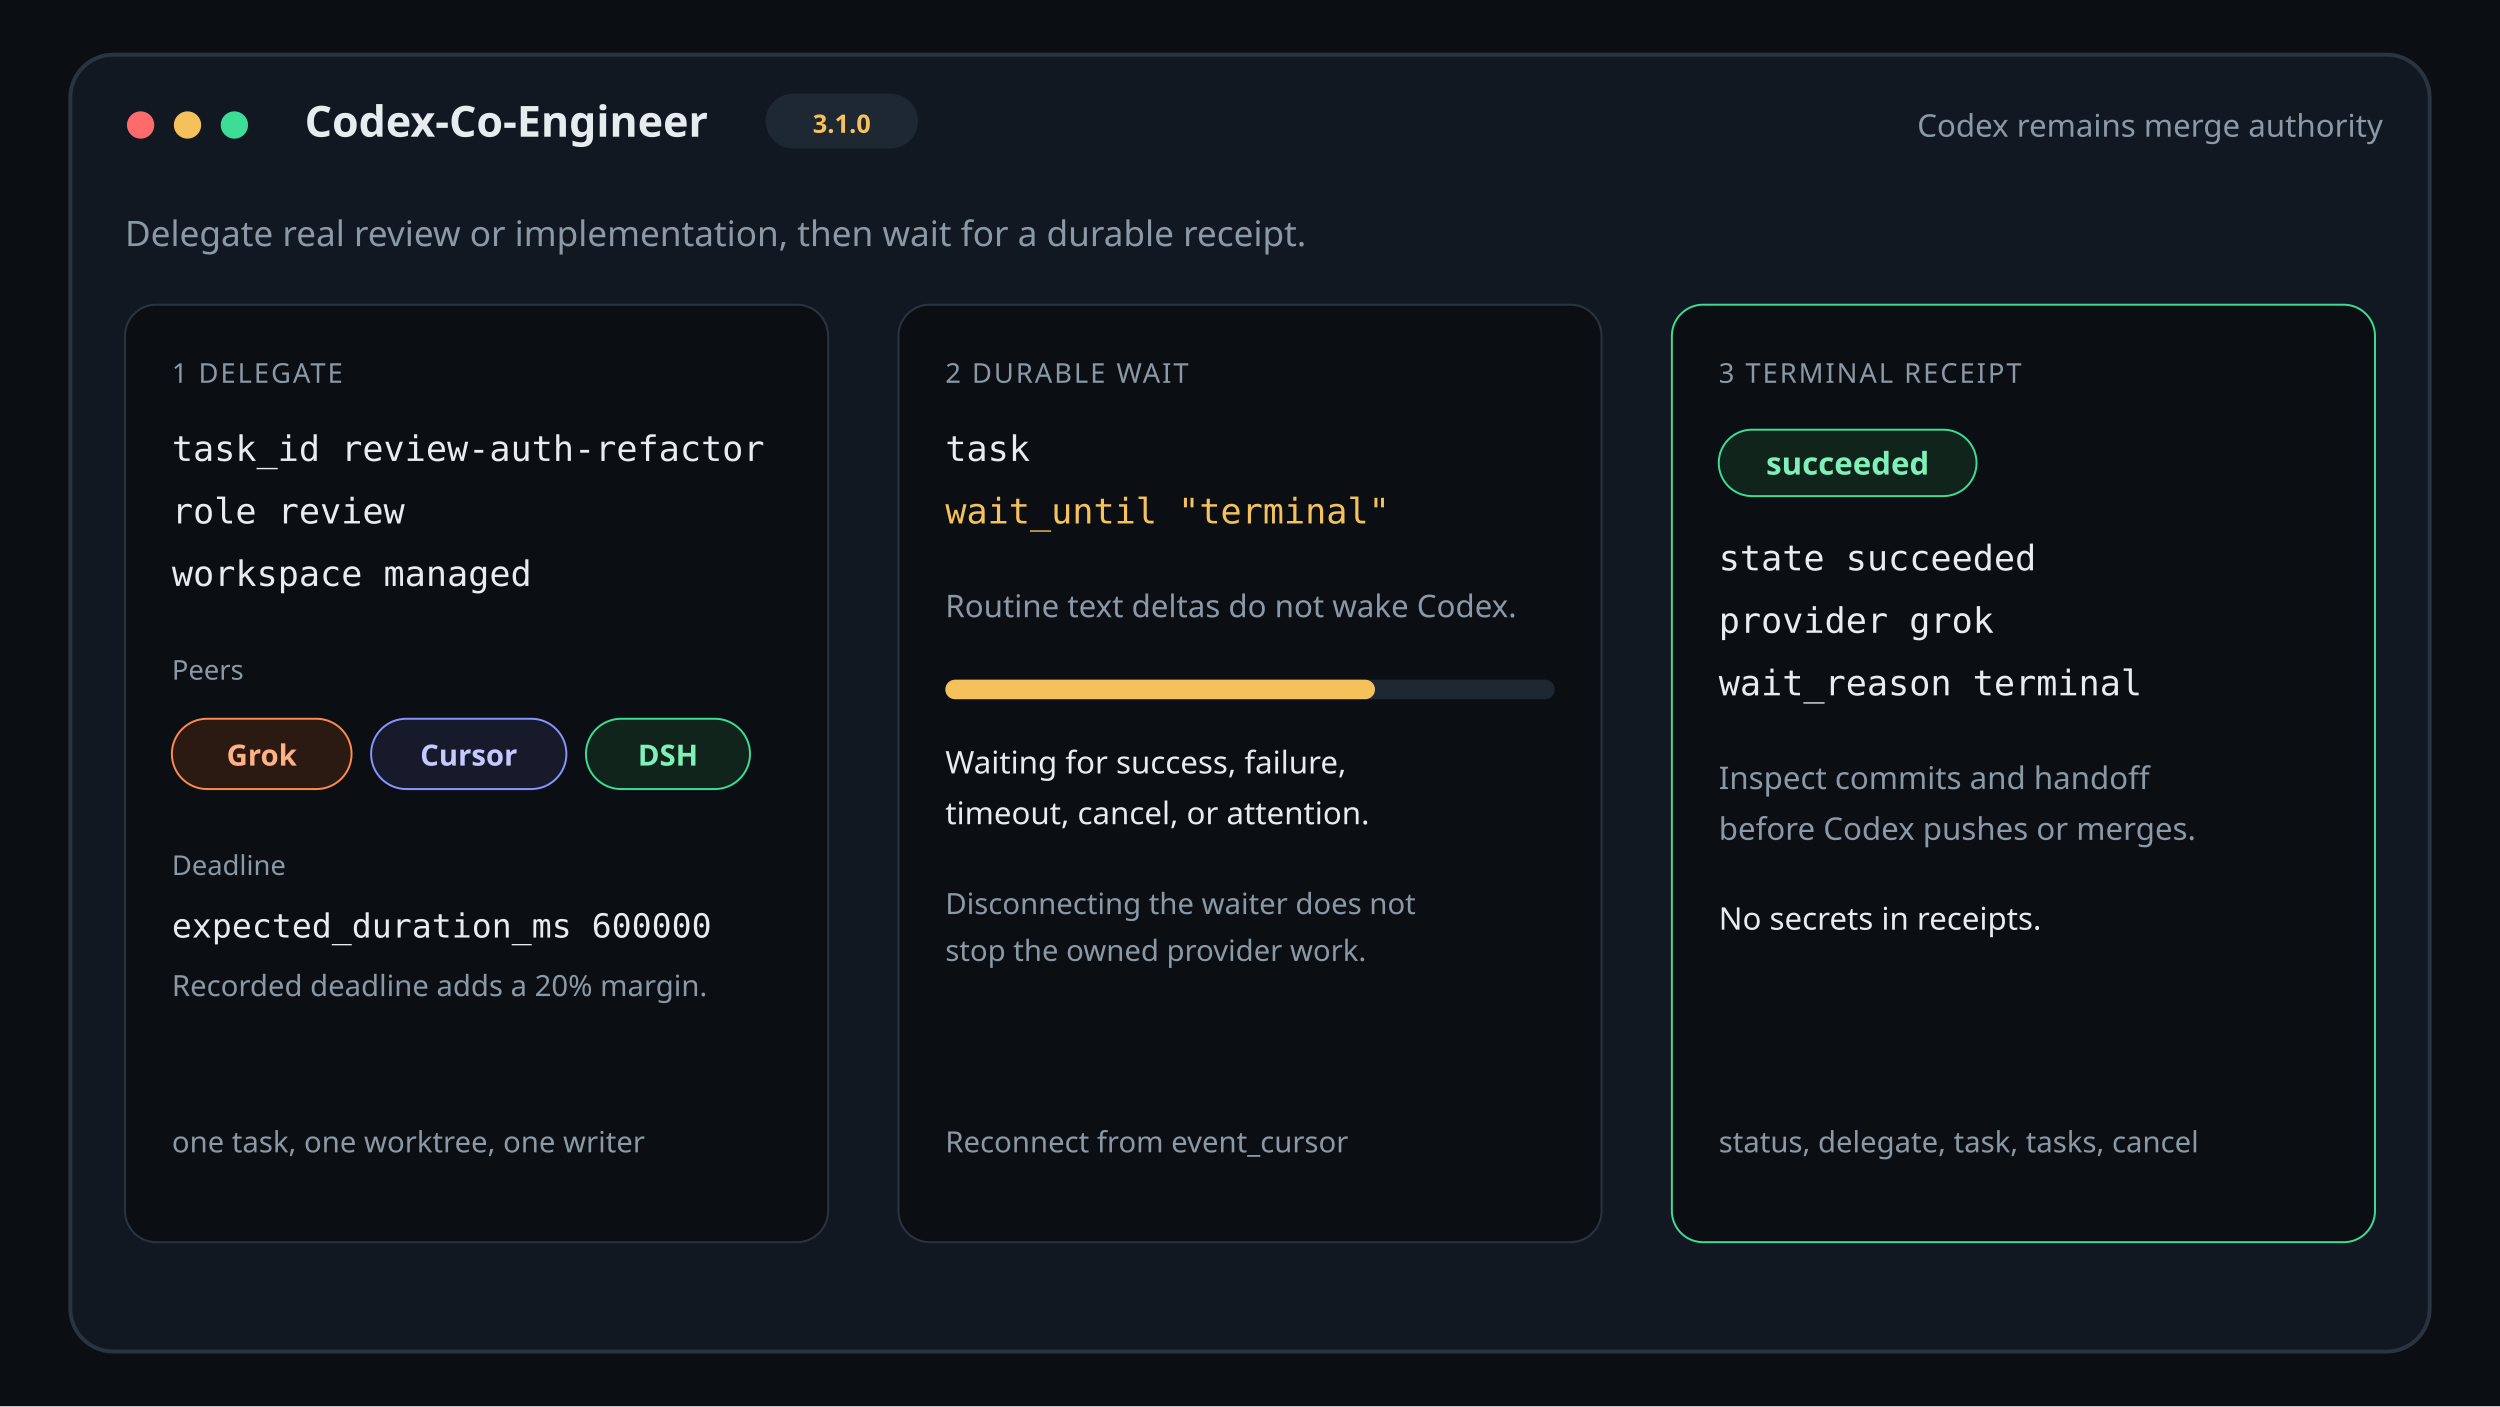
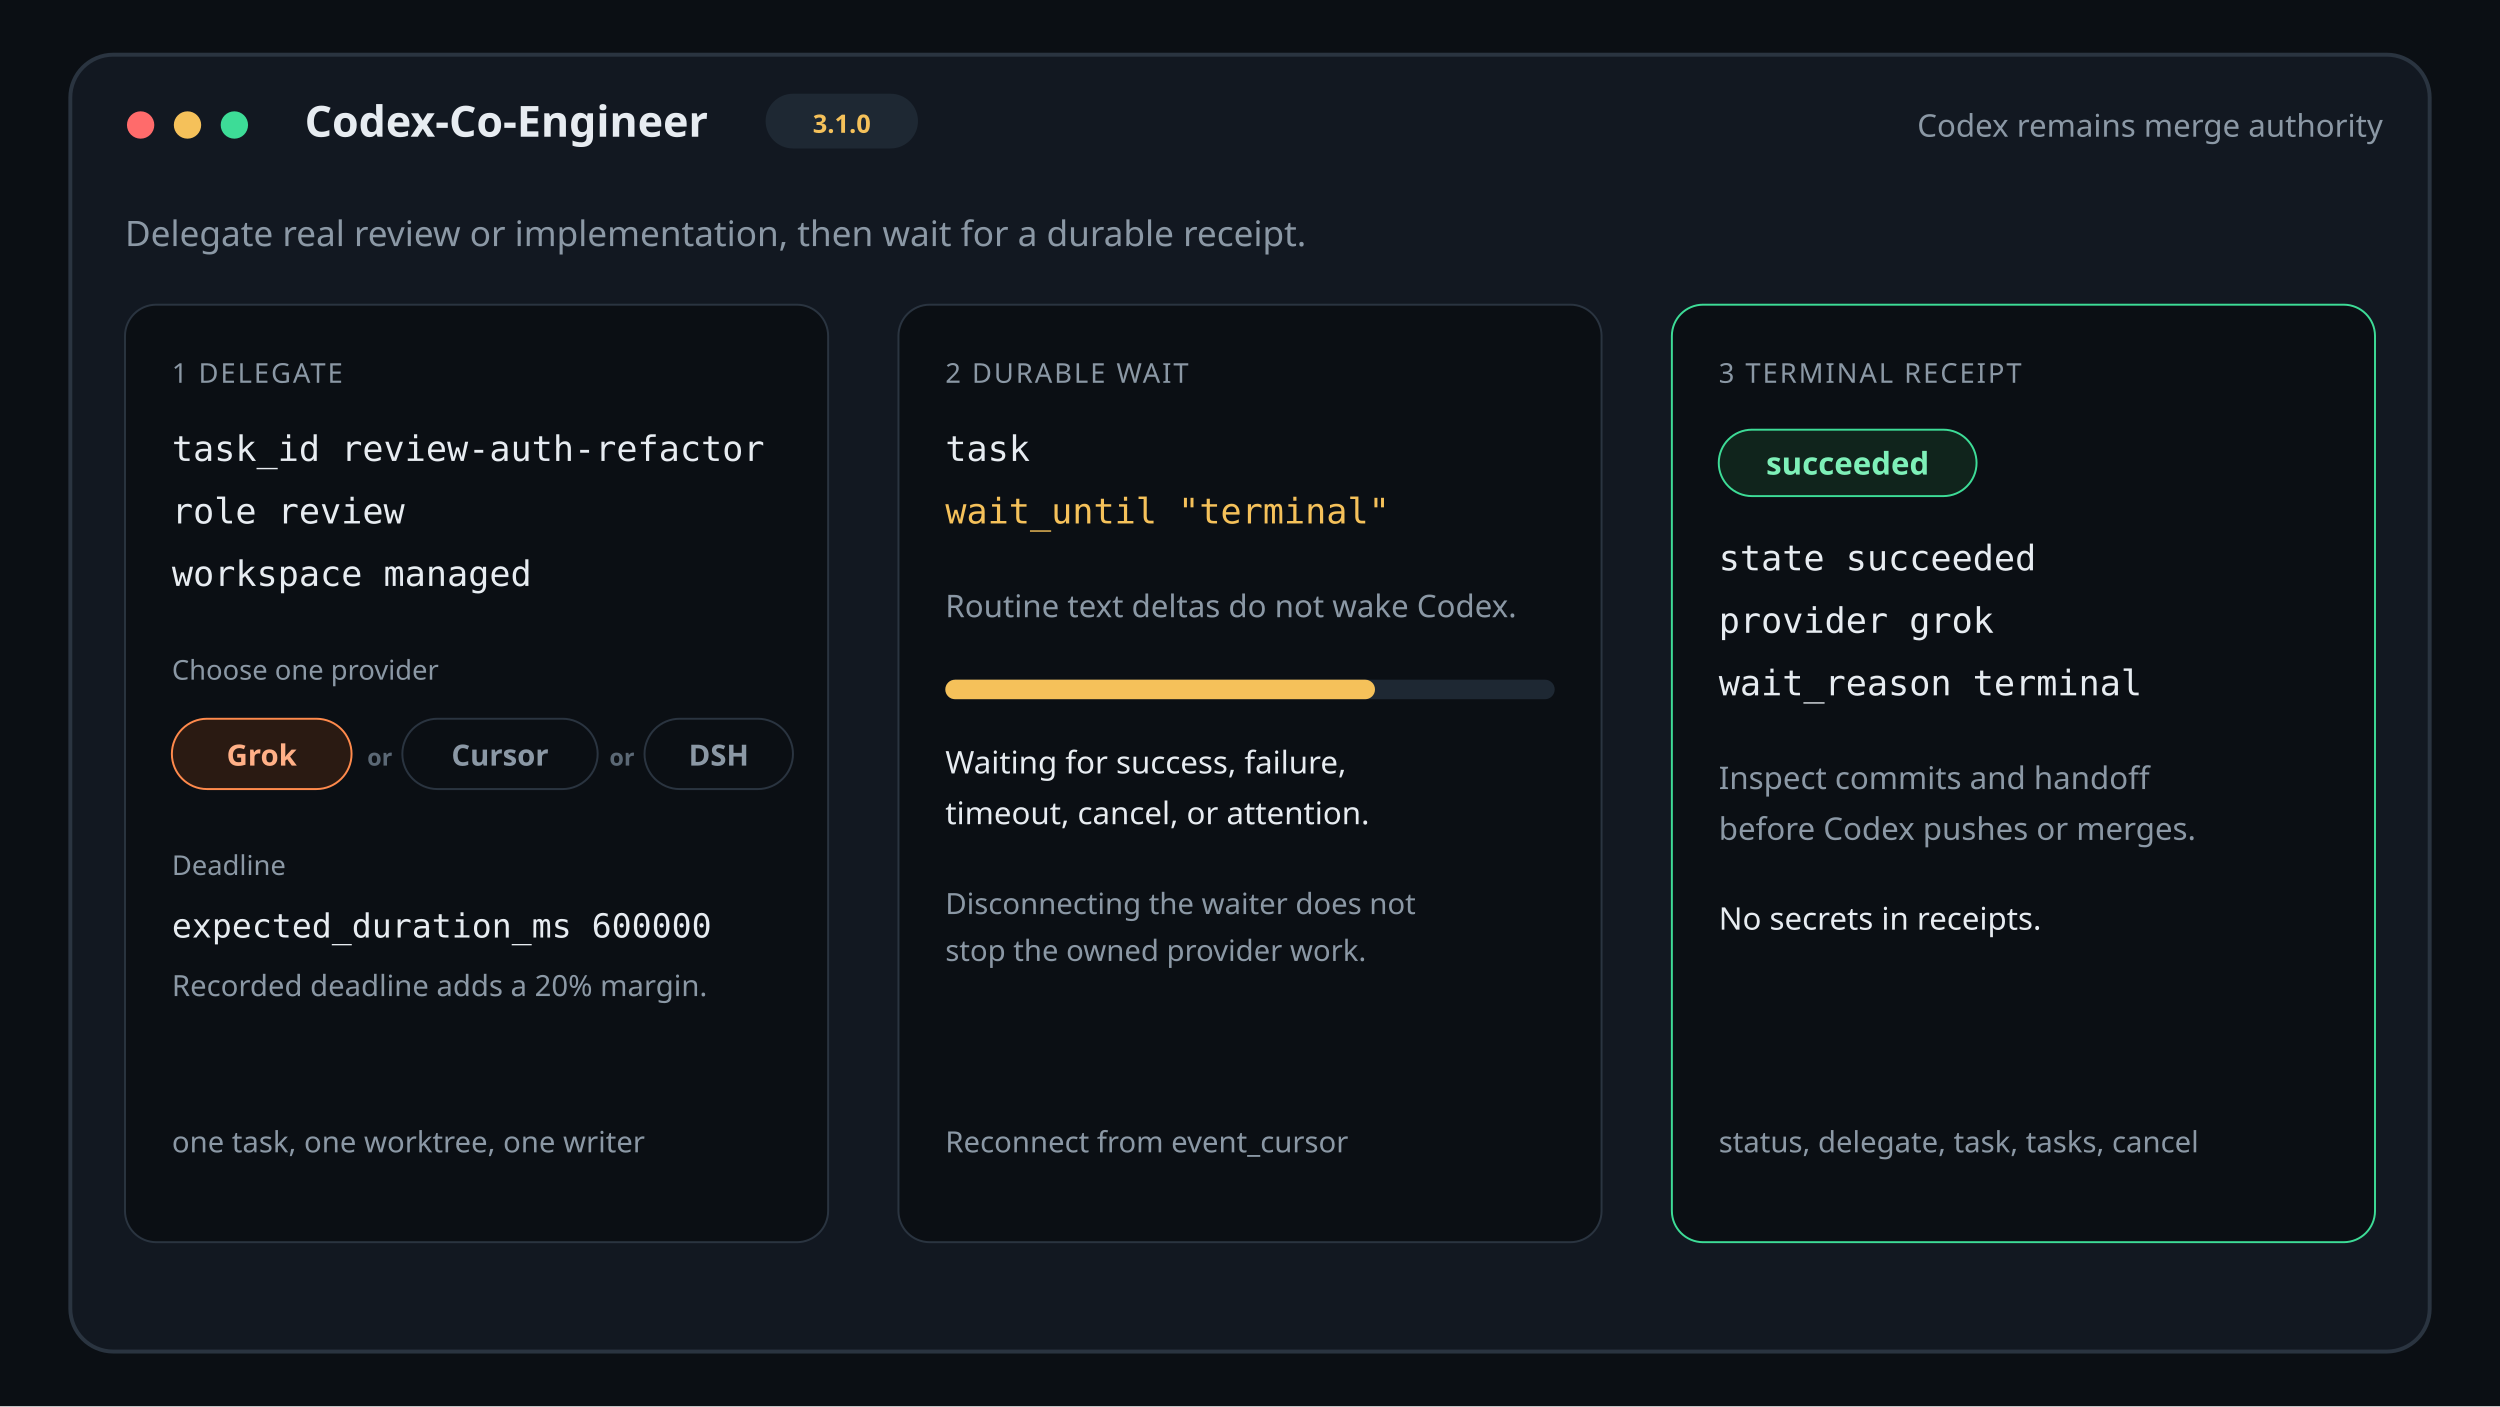
- <svg xmlns="http://www.w3.org/2000/svg" viewBox="0 0 1280 720" role="img" aria-label="Codex-Co-Engineer 3.1.0: Codex delegates to Grok, Cursor, and DSH, then waits for a terminal receipt">
+ <svg xmlns="http://www.w3.org/2000/svg" viewBox="0 0 1280 720" role="img" aria-label="Codex-Co-Engineer 3.1.0: choose one provider, delegate one task, wait until terminal, then inspect the receipt">
  <rect width="1280" height="720" fill="#0B0F14" />
  <rect x="36" y="28" width="1208" height="664" rx="22" fill="#121821" stroke="#2A3440" stroke-width="2" />
  <circle cx="72" cy="64" r="7" fill="#FF6B6B" />
  <circle cx="96" cy="64" r="7" fill="#F5C15A" />
  <circle cx="120" cy="64" r="7" fill="#3DDC97" />
  <text x="156" y="70" fill="#E7ECF1" font-family="ui-sans-serif, system-ui, sans-serif" font-size="22" font-weight="700">Codex-Co-Engineer</text>
  <rect x="392" y="48" width="78" height="28" rx="14" fill="#1E2833" />
  <text x="431" y="68" text-anchor="middle" fill="#F5C15A" font-family="ui-sans-serif, system-ui, sans-serif" font-size="13" font-weight="700">3.1.0</text>
  <text x="1220" y="70" text-anchor="end" fill="#8B98A5" font-family="ui-sans-serif, system-ui, sans-serif" font-size="16">Codex remains merge authority</text>
  <text x="64" y="126" fill="#8B98A5" font-family="ui-sans-serif, system-ui, sans-serif" font-size="18">Delegate real review or implementation, then wait for a durable receipt.</text>
  <rect x="64" y="156" width="360" height="480" rx="16" fill="#0B0F14" stroke="#2A3440" />
  <text x="88" y="196" fill="#8B98A5" font-family="ui-sans-serif, system-ui, sans-serif" font-size="14" letter-spacing="1">1  DELEGATE</text>
  <text x="88" y="236" fill="#E7ECF1" font-family="ui-monospace, SFMono-Regular, Menlo, monospace" font-size="18">task_id  review-auth-refactor</text>
  <text x="88" y="268" fill="#E7ECF1" font-family="ui-monospace, SFMono-Regular, Menlo, monospace" font-size="18">role     review</text>
  <text x="88" y="300" fill="#E7ECF1" font-family="ui-monospace, SFMono-Regular, Menlo, monospace" font-size="18">workspace managed</text>
-   <text x="88" y="348" fill="#8B98A5" font-family="ui-sans-serif, system-ui, sans-serif" font-size="14">Peers</text>
+   <text x="88" y="348" fill="#8B98A5" font-family="ui-sans-serif, system-ui, sans-serif" font-size="14">Choose one provider</text>
  <rect x="88" y="368" width="92" height="36" rx="18" fill="#2A1A12" stroke="#FF8A4C" />
  <text x="134" y="392" text-anchor="middle" fill="#FFB087" font-family="ui-sans-serif, system-ui, sans-serif" font-size="15" font-weight="700">Grok</text>
-   <rect x="190" y="368" width="100" height="36" rx="18" fill="#171A2A" stroke="#8B93FF" />
-   <text x="240" y="392" text-anchor="middle" fill="#C5C9FF" font-family="ui-sans-serif, system-ui, sans-serif" font-size="15" font-weight="700">Cursor</text>
-   <rect x="300" y="368" width="84" height="36" rx="18" fill="#10241C" stroke="#3DDC97" />
-   <text x="342" y="392" text-anchor="middle" fill="#7EF0B8" font-family="ui-sans-serif, system-ui, sans-serif" font-size="15" font-weight="700">DSH</text>
+   <text x="188" y="392" fill="#5B6875" font-family="ui-sans-serif, system-ui, sans-serif" font-size="12" font-weight="700">or</text>
+   <rect x="206" y="368" width="100" height="36" rx="18" fill="#0B0F14" stroke="#2A3440" />
+   <text x="256" y="392" text-anchor="middle" fill="#8B98A5" font-family="ui-sans-serif, system-ui, sans-serif" font-size="15" font-weight="700">Cursor</text>
+   <text x="312" y="392" fill="#5B6875" font-family="ui-sans-serif, system-ui, sans-serif" font-size="12" font-weight="700">or</text>
+   <rect x="330" y="368" width="76" height="36" rx="18" fill="#0B0F14" stroke="#2A3440" />
+   <text x="368" y="392" text-anchor="middle" fill="#8B98A5" font-family="ui-sans-serif, system-ui, sans-serif" font-size="15" font-weight="700">DSH</text>
  <text x="88" y="448" fill="#8B98A5" font-family="ui-sans-serif, system-ui, sans-serif" font-size="14">Deadline</text>
  <text x="88" y="480" fill="#E7ECF1" font-family="ui-monospace, SFMono-Regular, Menlo, monospace" font-size="17">expected_duration_ms  600000</text>
  <text x="88" y="510" fill="#8B98A5" font-family="ui-sans-serif, system-ui, sans-serif" font-size="15">Recorded deadline adds a 20% margin.</text>
  <text x="88" y="590" fill="#8B98A5" font-family="ui-sans-serif, system-ui, sans-serif" font-size="15">one task, one worktree, one writer</text>
  <rect x="460" y="156" width="360" height="480" rx="16" fill="#0B0F14" stroke="#2A3440" />
  <text x="484" y="196" fill="#8B98A5" font-family="ui-sans-serif, system-ui, sans-serif" font-size="14" letter-spacing="1">2  DURABLE WAIT</text>
  <text x="484" y="236" fill="#E7ECF1" font-family="ui-monospace, SFMono-Regular, Menlo, monospace" font-size="18">task</text>
  <text x="484" y="268" fill="#F5C15A" font-family="ui-monospace, SFMono-Regular, Menlo, monospace" font-size="18">wait_until  "terminal"</text>
  <text x="484" y="316" fill="#8B98A5" font-family="ui-sans-serif, system-ui, sans-serif" font-size="16">Routine text deltas do not wake Codex.</text>
  <rect x="484" y="348" width="312" height="10" rx="5" fill="#1E2833" />
  <rect x="484" y="348" width="220" height="10" rx="5" fill="#F5C15A" />
  <text x="484" y="396" fill="#E7ECF1" font-family="ui-sans-serif, system-ui, sans-serif" font-size="16">Waiting for success, failure,</text>
  <text x="484" y="422" fill="#E7ECF1" font-family="ui-sans-serif, system-ui, sans-serif" font-size="16">timeout, cancel, or attention.</text>
  <text x="484" y="468" fill="#8B98A5" font-family="ui-sans-serif, system-ui, sans-serif" font-size="15">Disconnecting the waiter does not</text>
  <text x="484" y="492" fill="#8B98A5" font-family="ui-sans-serif, system-ui, sans-serif" font-size="15">stop the owned provider work.</text>
  <text x="484" y="590" fill="#8B98A5" font-family="ui-sans-serif, system-ui, sans-serif" font-size="15">Reconnect from event_cursor</text>
  <rect x="856" y="156" width="360" height="480" rx="16" fill="#0B0F14" stroke="#3DDC97" />
  <text x="880" y="196" fill="#8B98A5" font-family="ui-sans-serif, system-ui, sans-serif" font-size="14" letter-spacing="1">3  TERMINAL RECEIPT</text>
  <rect x="880" y="220" width="132" height="34" rx="17" fill="#10241C" stroke="#3DDC97" />
  <text x="946" y="243" text-anchor="middle" fill="#7EF0B8" font-family="ui-sans-serif, system-ui, sans-serif" font-size="16" font-weight="700">succeeded</text>
  <text x="880" y="292" fill="#E7ECF1" font-family="ui-monospace, SFMono-Regular, Menlo, monospace" font-size="18">state         succeeded</text>
  <text x="880" y="324" fill="#E7ECF1" font-family="ui-monospace, SFMono-Regular, Menlo, monospace" font-size="18">provider      grok</text>
  <text x="880" y="356" fill="#E7ECF1" font-family="ui-monospace, SFMono-Regular, Menlo, monospace" font-size="18">wait_reason   terminal</text>
  <text x="880" y="404" fill="#8B98A5" font-family="ui-sans-serif, system-ui, sans-serif" font-size="16">Inspect commits and handoff</text>
  <text x="880" y="430" fill="#8B98A5" font-family="ui-sans-serif, system-ui, sans-serif" font-size="16">before Codex pushes or merges.</text>
  <text x="880" y="476" fill="#E7ECF1" font-family="ui-sans-serif, system-ui, sans-serif" font-size="16">No secrets in receipts.</text>
  <text x="880" y="590" fill="#8B98A5" font-family="ui-sans-serif, system-ui, sans-serif" font-size="15">status, delegate, task, tasks, cancel</text>
</svg>
